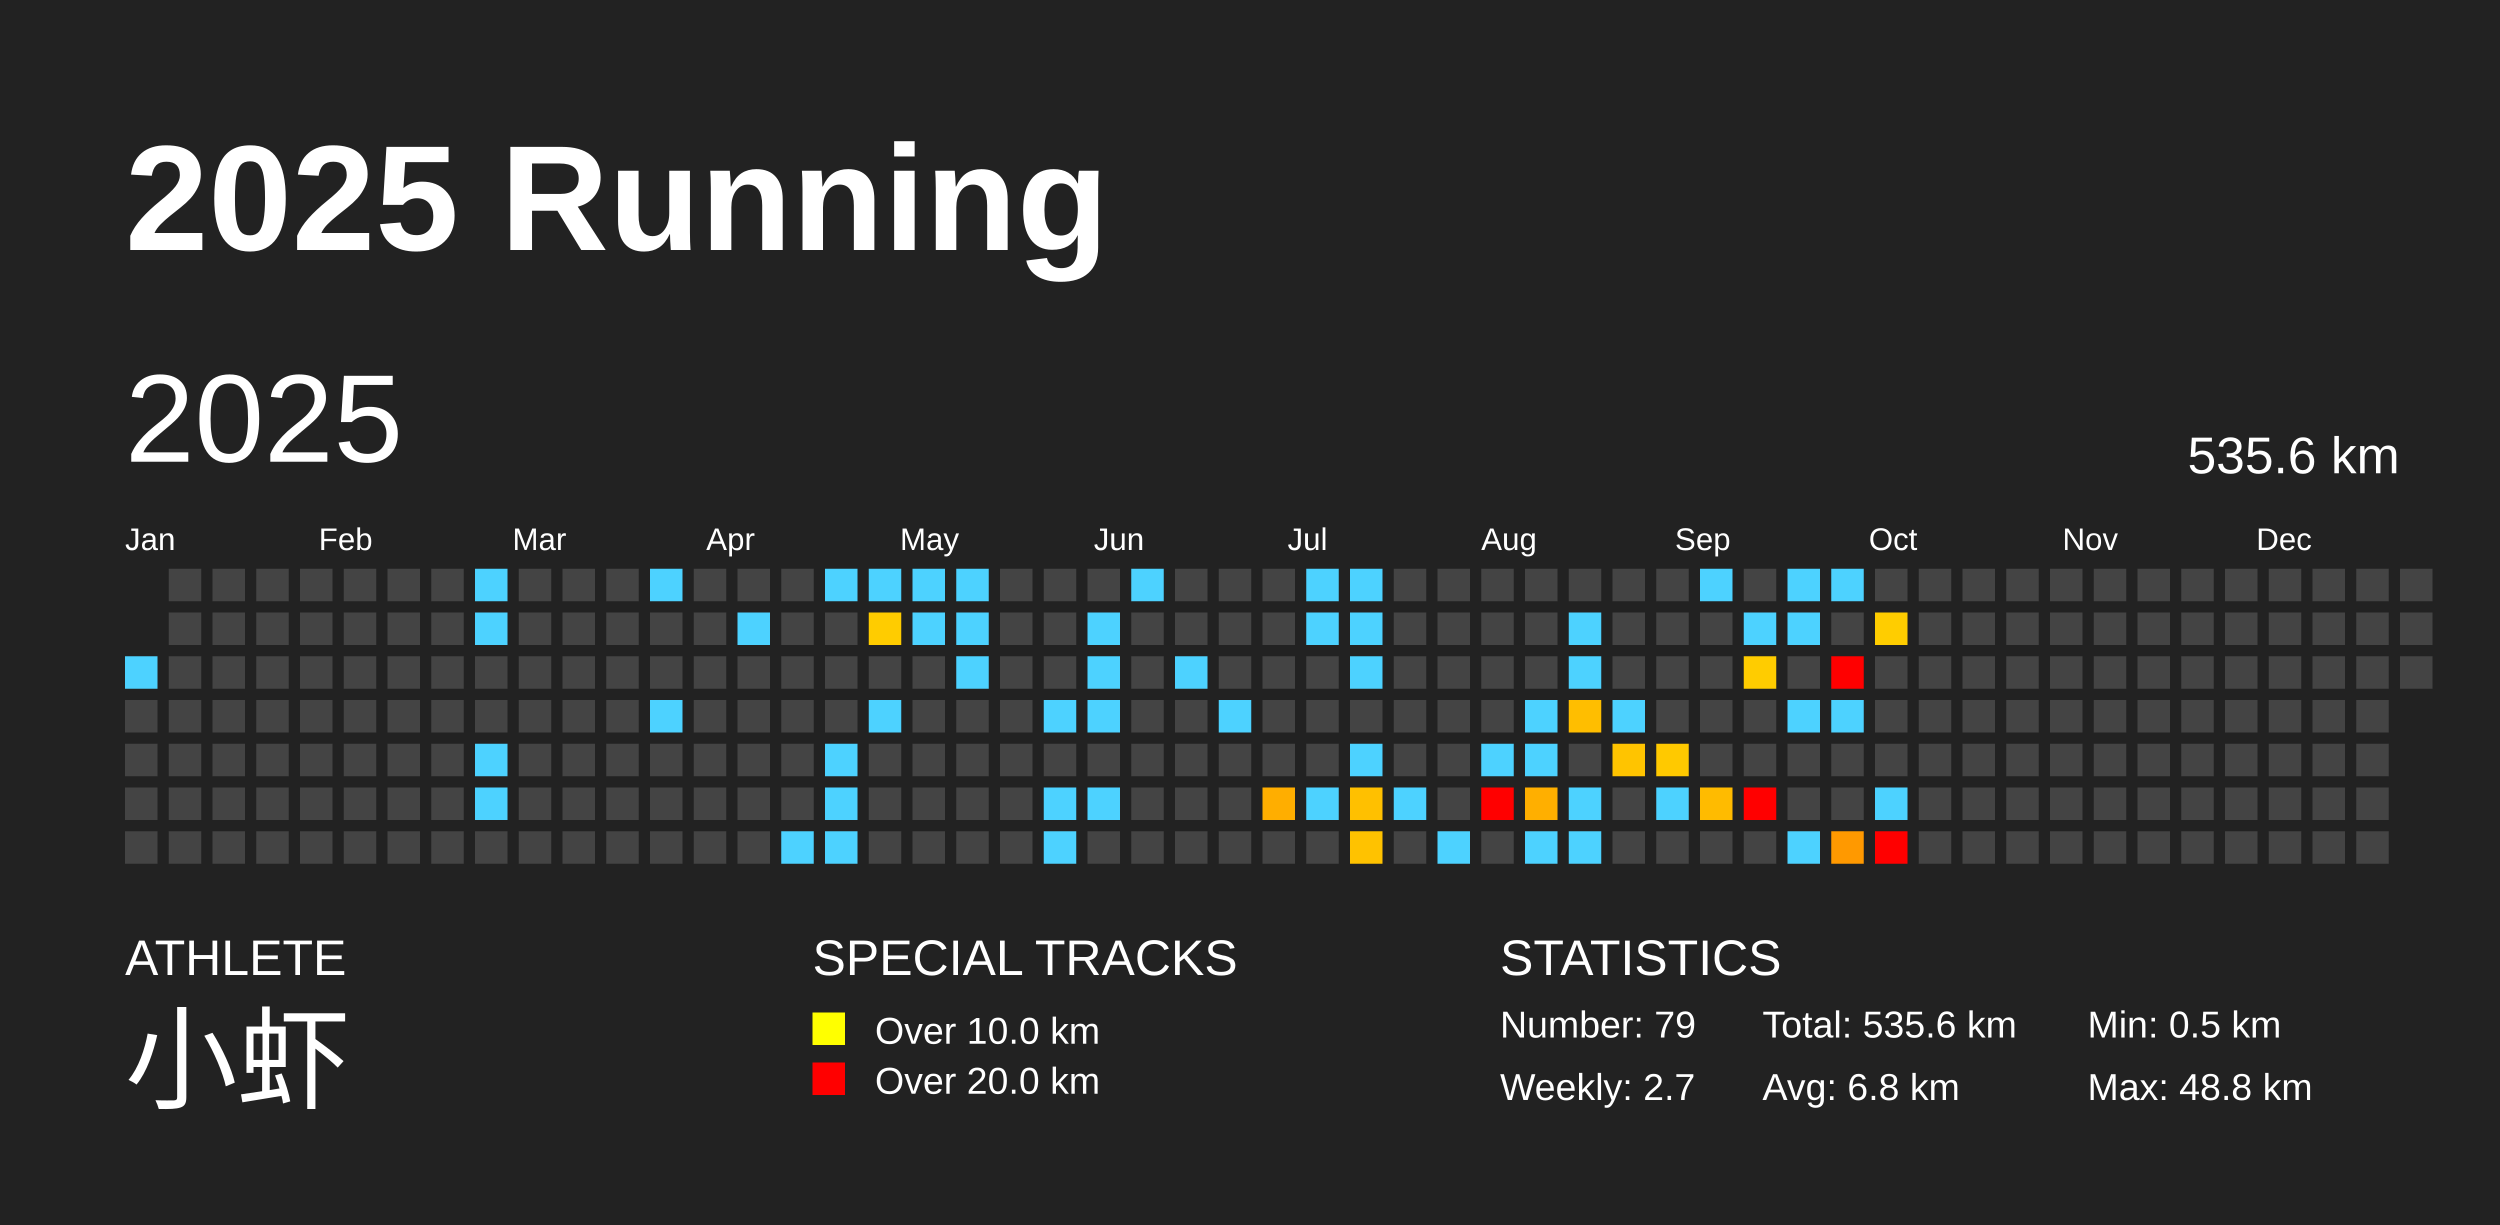
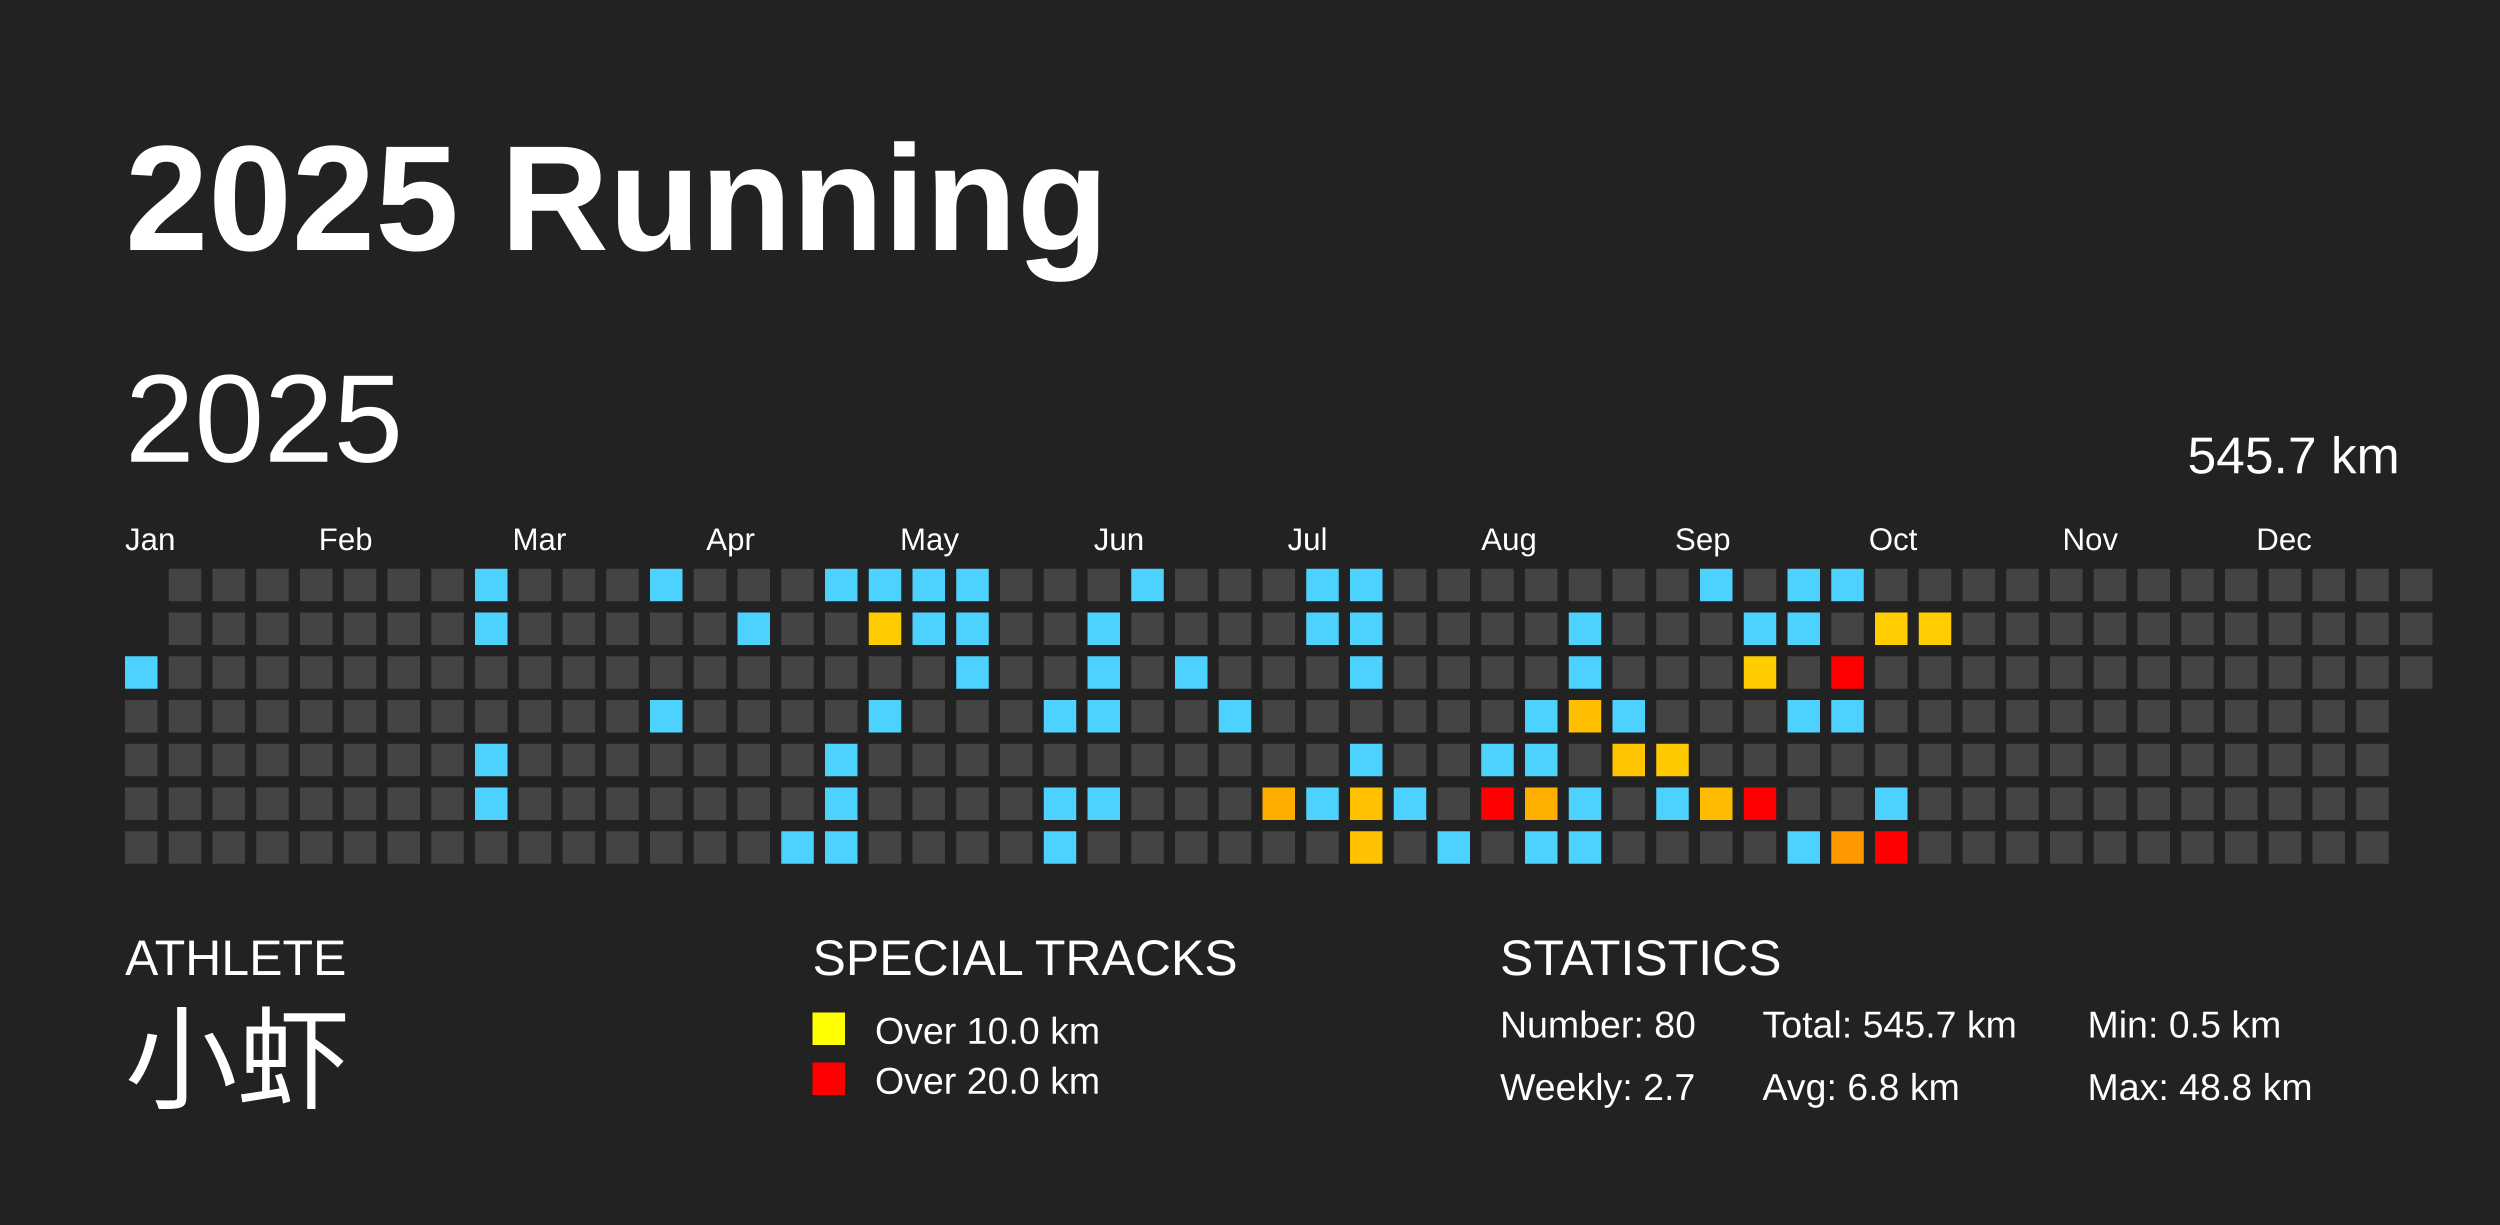
<svg xmlns="http://www.w3.org/2000/svg" baseProfile="full" height="98mm" version="1.1" viewBox="0,0,200,98" width="200mm">
  <defs />
  <rect fill="#222222" height="98" width="200" x="0" y="0" />
  <text fill="#FFFFFF" style="font-size:12px; font-family:Arial; font-weight:bold;" x="10" y="20">2025 Running</text>
  <text fill="#FFFFFF" style="font-size:4px; font-family:Arial" x="10" y="78">ATHLETE</text>
  <text fill="#FFFFFF" style="font-size:9px; font-family:Arial" x="10" y="88">小虾</text>
  <text fill="#FFFFFF" style="font-size:4px; font-family:Arial" x="65" y="78">SPECIAL TRACKS</text>
  <rect fill="yellow" height="2.6" width="2.6" x="65" y="81" />
  <text fill="#FFFFFF" style="font-size:3px; font-family:Arial" x="70" y="83.5">Over 10.0 km</text>
  <rect fill="red" height="2.6" width="2.6" x="65" y="85" />
  <text fill="#FFFFFF" style="font-size:3px; font-family:Arial" x="70" y="87.5">Over 20.0 km</text>
  <text fill="#FFFFFF" style="font-size:4px; font-family:Arial" x="120" y="78">STATISTICS</text>
-   <text fill="#FFFFFF" style="font-size:3px; font-family:Arial" x="120" y="83">Number: 79</text>
+   <text fill="#FFFFFF" style="font-size:3px; font-family:Arial" x="120" y="83">Number: 80</text>
  <text fill="#FFFFFF" style="font-size:3px; font-family:Arial" x="120" y="88">Weekly: 2.7</text>
-   <text fill="#FFFFFF" style="font-size:3px; font-family:Arial" x="141" y="83">Total: 535.6 km</text>
+   <text fill="#FFFFFF" style="font-size:3px; font-family:Arial" x="141" y="83">Total: 545.7 km</text>
  <text fill="#FFFFFF" style="font-size:3px; font-family:Arial" x="141" y="88">Avg: 6.8 km</text>
  <text fill="#FFFFFF" style="font-size:3px; font-family:Arial" x="167" y="83">Min: 0.5 km</text>
  <text fill="#FFFFFF" style="font-size:3px; font-family:Arial" x="167" y="88">Max: 48.8 km</text>
  <text dominant-baseline="hanging" fill="#FFFFFF" style="font-size:10.0px; font-family:Arial;" x="10" y="30">2025</text>
-   <text dominant-baseline="hanging" fill="#FFFFFF" style="font-size:4.125px; font-family:Arial;" x="175" y="35">535.6 km</text>
+   <text dominant-baseline="hanging" fill="#FFFFFF" style="font-size:4.125px; font-family:Arial;" x="175" y="35">545.7 km</text>
  <text fill="#FFFFFF" style="font-size:2.5px; font-family:Arial" x="10.0" y="44">Jan</text>
  <text fill="#FFFFFF" style="font-size:2.5px; font-family:Arial" x="25.5" y="44">Feb</text>
  <text fill="#FFFFFF" style="font-size:2.5px; font-family:Arial" x="41.0" y="44">Mar</text>
  <text fill="#FFFFFF" style="font-size:2.5px; font-family:Arial" x="56.5" y="44">Apr</text>
  <text fill="#FFFFFF" style="font-size:2.5px; font-family:Arial" x="72.0" y="44">May</text>
  <text fill="#FFFFFF" style="font-size:2.5px; font-family:Arial" x="87.5" y="44">Jun</text>
  <text fill="#FFFFFF" style="font-size:2.5px; font-family:Arial" x="103.0" y="44">Jul</text>
  <text fill="#FFFFFF" style="font-size:2.5px; font-family:Arial" x="118.5" y="44">Aug</text>
  <text fill="#FFFFFF" style="font-size:2.5px; font-family:Arial" x="134.0" y="44">Sep</text>
  <text fill="#FFFFFF" style="font-size:2.5px; font-family:Arial" x="149.5" y="44">Oct</text>
  <text fill="#FFFFFF" style="font-size:2.5px; font-family:Arial" x="165.0" y="44">Nov</text>
  <text fill="#FFFFFF" style="font-size:2.5px; font-family:Arial" x="180.5" y="44">Dec</text>
  <rect fill="#4dd2ff" height="2.6" width="2.6" x="10.0" y="52.5" />
  <rect fill="#444444" height="2.6" width="2.6" x="10.0" y="56.0" />
  <rect fill="#444444" height="2.6" width="2.6" x="10.0" y="59.5" />
  <rect fill="#444444" height="2.6" width="2.6" x="10.0" y="63.0" />
  <rect fill="#444444" height="2.6" width="2.6" x="10.0" y="66.5" />
  <rect fill="#444444" height="2.6" width="2.6" x="13.5" y="45.5" />
  <rect fill="#444444" height="2.6" width="2.6" x="13.5" y="49.0" />
  <rect fill="#444444" height="2.6" width="2.6" x="13.5" y="52.5" />
  <rect fill="#444444" height="2.6" width="2.6" x="13.5" y="56.0" />
  <rect fill="#444444" height="2.6" width="2.6" x="13.5" y="59.5" />
  <rect fill="#444444" height="2.6" width="2.6" x="13.5" y="63.0" />
  <rect fill="#444444" height="2.6" width="2.6" x="13.5" y="66.5" />
  <rect fill="#444444" height="2.6" width="2.6" x="17.0" y="45.5" />
  <rect fill="#444444" height="2.6" width="2.6" x="17.0" y="49.0" />
  <rect fill="#444444" height="2.6" width="2.6" x="17.0" y="52.5" />
  <rect fill="#444444" height="2.6" width="2.6" x="17.0" y="56.0" />
  <rect fill="#444444" height="2.6" width="2.6" x="17.0" y="59.5" />
  <rect fill="#444444" height="2.6" width="2.6" x="17.0" y="63.0" />
  <rect fill="#444444" height="2.6" width="2.6" x="17.0" y="66.5" />
  <rect fill="#444444" height="2.6" width="2.6" x="20.5" y="45.5" />
  <rect fill="#444444" height="2.6" width="2.6" x="20.5" y="49.0" />
  <rect fill="#444444" height="2.6" width="2.6" x="20.5" y="52.5" />
  <rect fill="#444444" height="2.6" width="2.6" x="20.5" y="56.0" />
  <rect fill="#444444" height="2.6" width="2.6" x="20.5" y="59.5" />
  <rect fill="#444444" height="2.6" width="2.6" x="20.5" y="63.0" />
  <rect fill="#444444" height="2.6" width="2.6" x="20.5" y="66.5" />
  <rect fill="#444444" height="2.6" width="2.6" x="24.0" y="45.5" />
  <rect fill="#444444" height="2.6" width="2.6" x="24.0" y="49.0" />
  <rect fill="#444444" height="2.6" width="2.6" x="24.0" y="52.5" />
  <rect fill="#444444" height="2.6" width="2.6" x="24.0" y="56.0" />
  <rect fill="#444444" height="2.6" width="2.6" x="24.0" y="59.5" />
  <rect fill="#444444" height="2.6" width="2.6" x="24.0" y="63.0" />
  <rect fill="#444444" height="2.6" width="2.6" x="24.0" y="66.5" />
  <rect fill="#444444" height="2.6" width="2.6" x="27.5" y="45.5" />
  <rect fill="#444444" height="2.6" width="2.6" x="27.5" y="49.0" />
  <rect fill="#444444" height="2.6" width="2.6" x="27.5" y="52.5" />
  <rect fill="#444444" height="2.6" width="2.6" x="27.5" y="56.0" />
  <rect fill="#444444" height="2.6" width="2.6" x="27.5" y="59.5" />
  <rect fill="#444444" height="2.6" width="2.6" x="27.5" y="63.0" />
  <rect fill="#444444" height="2.6" width="2.6" x="27.5" y="66.5" />
  <rect fill="#444444" height="2.6" width="2.6" x="31.0" y="45.5" />
  <rect fill="#444444" height="2.6" width="2.6" x="31.0" y="49.0" />
  <rect fill="#444444" height="2.6" width="2.6" x="31.0" y="52.5" />
  <rect fill="#444444" height="2.6" width="2.6" x="31.0" y="56.0" />
  <rect fill="#444444" height="2.6" width="2.6" x="31.0" y="59.5" />
  <rect fill="#444444" height="2.6" width="2.6" x="31.0" y="63.0" />
  <rect fill="#444444" height="2.6" width="2.6" x="31.0" y="66.5" />
  <rect fill="#444444" height="2.6" width="2.6" x="34.5" y="45.5" />
  <rect fill="#444444" height="2.6" width="2.6" x="34.5" y="49.0" />
  <rect fill="#444444" height="2.6" width="2.6" x="34.5" y="52.5" />
  <rect fill="#444444" height="2.6" width="2.6" x="34.5" y="56.0" />
  <rect fill="#444444" height="2.6" width="2.6" x="34.5" y="59.5" />
  <rect fill="#444444" height="2.6" width="2.6" x="34.5" y="63.0" />
  <rect fill="#444444" height="2.6" width="2.6" x="34.5" y="66.5" />
  <rect fill="#4dd2ff" height="2.6" width="2.6" x="38.0" y="45.5" />
  <rect fill="#4dd2ff" height="2.6" width="2.6" x="38.0" y="49.0" />
  <rect fill="#444444" height="2.6" width="2.6" x="38.0" y="52.5" />
  <rect fill="#444444" height="2.6" width="2.6" x="38.0" y="56.0" />
  <rect fill="#4dd2ff" height="2.6" width="2.6" x="38.0" y="59.5" />
  <rect fill="#4dd2ff" height="2.6" width="2.6" x="38.0" y="63.0" />
  <rect fill="#444444" height="2.6" width="2.6" x="38.0" y="66.5" />
  <rect fill="#444444" height="2.6" width="2.6" x="41.5" y="45.5" />
  <rect fill="#444444" height="2.6" width="2.6" x="41.5" y="49.0" />
  <rect fill="#444444" height="2.6" width="2.6" x="41.5" y="52.5" />
  <rect fill="#444444" height="2.6" width="2.6" x="41.5" y="56.0" />
  <rect fill="#444444" height="2.6" width="2.6" x="41.5" y="59.5" />
  <rect fill="#444444" height="2.6" width="2.6" x="41.5" y="63.0" />
  <rect fill="#444444" height="2.6" width="2.6" x="41.5" y="66.5" />
  <rect fill="#444444" height="2.6" width="2.6" x="45.0" y="45.5" />
  <rect fill="#444444" height="2.6" width="2.6" x="45.0" y="49.0" />
  <rect fill="#444444" height="2.6" width="2.6" x="45.0" y="52.5" />
  <rect fill="#444444" height="2.6" width="2.6" x="45.0" y="56.0" />
  <rect fill="#444444" height="2.6" width="2.6" x="45.0" y="59.5" />
  <rect fill="#444444" height="2.6" width="2.6" x="45.0" y="63.0" />
  <rect fill="#444444" height="2.6" width="2.6" x="45.0" y="66.5" />
  <rect fill="#444444" height="2.6" width="2.6" x="48.5" y="45.5" />
  <rect fill="#444444" height="2.6" width="2.6" x="48.5" y="49.0" />
  <rect fill="#444444" height="2.6" width="2.6" x="48.5" y="52.5" />
  <rect fill="#444444" height="2.6" width="2.6" x="48.5" y="56.0" />
  <rect fill="#444444" height="2.6" width="2.6" x="48.5" y="59.5" />
  <rect fill="#444444" height="2.6" width="2.6" x="48.5" y="63.0" />
  <rect fill="#444444" height="2.6" width="2.6" x="48.5" y="66.5" />
  <rect fill="#4dd2ff" height="2.6" width="2.6" x="52.0" y="45.5" />
  <rect fill="#444444" height="2.6" width="2.6" x="52.0" y="49.0" />
  <rect fill="#444444" height="2.6" width="2.6" x="52.0" y="52.5" />
  <rect fill="#4dd2ff" height="2.6" width="2.6" x="52.0" y="56.0" />
  <rect fill="#444444" height="2.6" width="2.6" x="52.0" y="59.5" />
  <rect fill="#444444" height="2.6" width="2.6" x="52.0" y="63.0" />
  <rect fill="#444444" height="2.6" width="2.6" x="52.0" y="66.5" />
  <rect fill="#444444" height="2.6" width="2.6" x="55.5" y="45.5" />
  <rect fill="#444444" height="2.6" width="2.6" x="55.5" y="49.0" />
  <rect fill="#444444" height="2.6" width="2.6" x="55.5" y="52.5" />
  <rect fill="#444444" height="2.6" width="2.6" x="55.5" y="56.0" />
  <rect fill="#444444" height="2.6" width="2.6" x="55.5" y="59.5" />
  <rect fill="#444444" height="2.6" width="2.6" x="55.5" y="63.0" />
  <rect fill="#444444" height="2.6" width="2.6" x="55.5" y="66.5" />
  <rect fill="#444444" height="2.6" width="2.6" x="59.0" y="45.5" />
  <rect fill="#4dd2ff" height="2.6" width="2.6" x="59.0" y="49.0" />
  <rect fill="#444444" height="2.6" width="2.6" x="59.0" y="52.5" />
  <rect fill="#444444" height="2.6" width="2.6" x="59.0" y="56.0" />
  <rect fill="#444444" height="2.6" width="2.6" x="59.0" y="59.5" />
  <rect fill="#444444" height="2.6" width="2.6" x="59.0" y="63.0" />
  <rect fill="#444444" height="2.6" width="2.6" x="59.0" y="66.5" />
  <rect fill="#444444" height="2.6" width="2.6" x="62.5" y="45.5" />
  <rect fill="#444444" height="2.6" width="2.6" x="62.5" y="49.0" />
  <rect fill="#444444" height="2.6" width="2.6" x="62.5" y="52.5" />
  <rect fill="#444444" height="2.6" width="2.6" x="62.5" y="56.0" />
  <rect fill="#444444" height="2.6" width="2.6" x="62.5" y="59.5" />
  <rect fill="#444444" height="2.6" width="2.6" x="62.5" y="63.0" />
  <rect fill="#4dd2ff" height="2.6" width="2.6" x="62.5" y="66.5" />
  <rect fill="#4dd2ff" height="2.6" width="2.6" x="66.0" y="45.5" />
  <rect fill="#444444" height="2.6" width="2.6" x="66.0" y="49.0" />
  <rect fill="#444444" height="2.6" width="2.6" x="66.0" y="52.5" />
  <rect fill="#444444" height="2.6" width="2.6" x="66.0" y="56.0" />
  <rect fill="#4dd2ff" height="2.6" width="2.6" x="66.0" y="59.5" />
  <rect fill="#4dd2ff" height="2.6" width="2.6" x="66.0" y="63.0" />
  <rect fill="#4dd2ff" height="2.6" width="2.6" x="66.0" y="66.5" />
  <rect fill="#4dd2ff" height="2.6" width="2.6" x="69.5" y="45.5" />
  <rect fill="#ffcc00" height="2.6" width="2.6" x="69.5" y="49.0" />
  <rect fill="#444444" height="2.6" width="2.6" x="69.5" y="52.5" />
  <rect fill="#4dd2ff" height="2.6" width="2.6" x="69.5" y="56.0" />
  <rect fill="#444444" height="2.6" width="2.6" x="69.5" y="59.5" />
  <rect fill="#444444" height="2.6" width="2.6" x="69.5" y="63.0" />
  <rect fill="#444444" height="2.6" width="2.6" x="69.5" y="66.5" />
  <rect fill="#4dd2ff" height="2.6" width="2.6" x="73.0" y="45.5" />
  <rect fill="#4dd2ff" height="2.6" width="2.6" x="73.0" y="49.0" />
  <rect fill="#444444" height="2.6" width="2.6" x="73.0" y="52.5" />
  <rect fill="#444444" height="2.6" width="2.6" x="73.0" y="56.0" />
  <rect fill="#444444" height="2.6" width="2.6" x="73.0" y="59.5" />
  <rect fill="#444444" height="2.6" width="2.6" x="73.0" y="63.0" />
  <rect fill="#444444" height="2.6" width="2.6" x="73.0" y="66.5" />
  <rect fill="#4dd2ff" height="2.6" width="2.6" x="76.5" y="45.5" />
  <rect fill="#4dd2ff" height="2.6" width="2.6" x="76.5" y="49.0" />
  <rect fill="#4dd2ff" height="2.6" width="2.6" x="76.5" y="52.5" />
  <rect fill="#444444" height="2.6" width="2.6" x="76.5" y="56.0" />
  <rect fill="#444444" height="2.6" width="2.6" x="76.5" y="59.5" />
  <rect fill="#444444" height="2.6" width="2.6" x="76.5" y="63.0" />
  <rect fill="#444444" height="2.6" width="2.6" x="76.5" y="66.5" />
  <rect fill="#444444" height="2.6" width="2.6" x="80.0" y="45.5" />
  <rect fill="#444444" height="2.6" width="2.6" x="80.0" y="49.0" />
  <rect fill="#444444" height="2.6" width="2.6" x="80.0" y="52.5" />
  <rect fill="#444444" height="2.6" width="2.6" x="80.0" y="56.0" />
  <rect fill="#444444" height="2.6" width="2.6" x="80.0" y="59.5" />
  <rect fill="#444444" height="2.6" width="2.6" x="80.0" y="63.0" />
  <rect fill="#444444" height="2.6" width="2.6" x="80.0" y="66.5" />
  <rect fill="#444444" height="2.6" width="2.6" x="83.5" y="45.5" />
  <rect fill="#444444" height="2.6" width="2.6" x="83.5" y="49.0" />
  <rect fill="#444444" height="2.6" width="2.6" x="83.5" y="52.5" />
  <rect fill="#4dd2ff" height="2.6" width="2.6" x="83.5" y="56.0" />
  <rect fill="#444444" height="2.6" width="2.6" x="83.5" y="59.5" />
  <rect fill="#4dd2ff" height="2.6" width="2.6" x="83.5" y="63.0" />
  <rect fill="#4dd2ff" height="2.6" width="2.6" x="83.5" y="66.5" />
  <rect fill="#444444" height="2.6" width="2.6" x="87.0" y="45.5" />
  <rect fill="#4dd2ff" height="2.6" width="2.6" x="87.0" y="49.0" />
  <rect fill="#4dd2ff" height="2.6" width="2.6" x="87.0" y="52.5" />
  <rect fill="#4dd2ff" height="2.6" width="2.6" x="87.0" y="56.0" />
  <rect fill="#444444" height="2.6" width="2.6" x="87.0" y="59.5" />
  <rect fill="#4dd2ff" height="2.6" width="2.6" x="87.0" y="63.0" />
  <rect fill="#444444" height="2.6" width="2.6" x="87.0" y="66.5" />
  <rect fill="#4dd2ff" height="2.6" width="2.6" x="90.5" y="45.5" />
  <rect fill="#444444" height="2.6" width="2.6" x="90.5" y="49.0" />
  <rect fill="#444444" height="2.6" width="2.6" x="90.5" y="52.5" />
  <rect fill="#444444" height="2.6" width="2.6" x="90.5" y="56.0" />
  <rect fill="#444444" height="2.6" width="2.6" x="90.5" y="59.5" />
  <rect fill="#444444" height="2.6" width="2.6" x="90.5" y="63.0" />
  <rect fill="#444444" height="2.6" width="2.6" x="90.5" y="66.5" />
  <rect fill="#444444" height="2.6" width="2.6" x="94.0" y="45.5" />
  <rect fill="#444444" height="2.6" width="2.6" x="94.0" y="49.0" />
  <rect fill="#4dd2ff" height="2.6" width="2.6" x="94.0" y="52.5" />
  <rect fill="#444444" height="2.6" width="2.6" x="94.0" y="56.0" />
  <rect fill="#444444" height="2.6" width="2.6" x="94.0" y="59.5" />
  <rect fill="#444444" height="2.6" width="2.6" x="94.0" y="63.0" />
  <rect fill="#444444" height="2.6" width="2.6" x="94.0" y="66.5" />
  <rect fill="#444444" height="2.6" width="2.6" x="97.5" y="45.5" />
  <rect fill="#444444" height="2.6" width="2.6" x="97.5" y="49.0" />
  <rect fill="#444444" height="2.6" width="2.6" x="97.5" y="52.5" />
  <rect fill="#4dd2ff" height="2.6" width="2.6" x="97.5" y="56.0" />
  <rect fill="#444444" height="2.6" width="2.6" x="97.5" y="59.5" />
  <rect fill="#444444" height="2.6" width="2.6" x="97.5" y="63.0" />
  <rect fill="#444444" height="2.6" width="2.6" x="97.5" y="66.5" />
  <rect fill="#444444" height="2.6" width="2.6" x="101.0" y="45.5" />
  <rect fill="#444444" height="2.6" width="2.6" x="101.0" y="49.0" />
  <rect fill="#444444" height="2.6" width="2.6" x="101.0" y="52.5" />
  <rect fill="#444444" height="2.6" width="2.6" x="101.0" y="56.0" />
  <rect fill="#444444" height="2.6" width="2.6" x="101.0" y="59.5" />
  <rect fill="#ffae00" height="2.6" width="2.6" x="101.0" y="63.0" />
  <rect fill="#444444" height="2.6" width="2.6" x="101.0" y="66.5" />
  <rect fill="#4dd2ff" height="2.6" width="2.6" x="104.5" y="45.5" />
  <rect fill="#4dd2ff" height="2.6" width="2.6" x="104.5" y="49.0" />
  <rect fill="#444444" height="2.6" width="2.6" x="104.5" y="52.5" />
  <rect fill="#444444" height="2.6" width="2.6" x="104.5" y="56.0" />
  <rect fill="#444444" height="2.6" width="2.6" x="104.5" y="59.5" />
  <rect fill="#4dd2ff" height="2.6" width="2.6" x="104.5" y="63.0" />
  <rect fill="#444444" height="2.6" width="2.6" x="104.5" y="66.5" />
  <rect fill="#4dd2ff" height="2.6" width="2.6" x="108.0" y="45.5" />
  <rect fill="#4dd2ff" height="2.6" width="2.6" x="108.0" y="49.0" />
  <rect fill="#4dd2ff" height="2.6" width="2.6" x="108.0" y="52.5" />
  <rect fill="#444444" height="2.6" width="2.6" x="108.0" y="56.0" />
  <rect fill="#4dd2ff" height="2.6" width="2.6" x="108.0" y="59.5" />
  <rect fill="#ffc000" height="2.6" width="2.6" x="108.0" y="63.0" />
  <rect fill="#ffc200" height="2.6" width="2.6" x="108.0" y="66.5" />
  <rect fill="#444444" height="2.6" width="2.6" x="111.5" y="45.5" />
  <rect fill="#444444" height="2.6" width="2.6" x="111.5" y="49.0" />
  <rect fill="#444444" height="2.6" width="2.6" x="111.5" y="52.5" />
  <rect fill="#444444" height="2.6" width="2.6" x="111.5" y="56.0" />
  <rect fill="#444444" height="2.6" width="2.6" x="111.5" y="59.5" />
  <rect fill="#4dd2ff" height="2.6" width="2.6" x="111.5" y="63.0" />
  <rect fill="#444444" height="2.6" width="2.6" x="111.5" y="66.5" />
  <rect fill="#444444" height="2.6" width="2.6" x="115.0" y="45.5" />
  <rect fill="#444444" height="2.6" width="2.6" x="115.0" y="49.0" />
  <rect fill="#444444" height="2.6" width="2.6" x="115.0" y="52.5" />
  <rect fill="#444444" height="2.6" width="2.6" x="115.0" y="56.0" />
  <rect fill="#444444" height="2.6" width="2.6" x="115.0" y="59.5" />
  <rect fill="#444444" height="2.6" width="2.6" x="115.0" y="63.0" />
  <rect fill="#4dd2ff" height="2.6" width="2.6" x="115.0" y="66.5" />
  <rect fill="#444444" height="2.6" width="2.6" x="118.5" y="45.5" />
  <rect fill="#444444" height="2.6" width="2.6" x="118.5" y="49.0" />
  <rect fill="#444444" height="2.6" width="2.6" x="118.5" y="52.5" />
  <rect fill="#444444" height="2.6" width="2.6" x="118.5" y="56.0" />
  <rect fill="#4dd2ff" height="2.6" width="2.6" x="118.5" y="59.5" />
  <rect fill="red" height="2.6" width="2.6" x="118.5" y="63.0" />
  <rect fill="#444444" height="2.6" width="2.6" x="118.5" y="66.5" />
  <rect fill="#444444" height="2.6" width="2.6" x="122.0" y="45.5" />
  <rect fill="#444444" height="2.6" width="2.6" x="122.0" y="49.0" />
  <rect fill="#444444" height="2.6" width="2.6" x="122.0" y="52.5" />
  <rect fill="#4dd2ff" height="2.6" width="2.6" x="122.0" y="56.0" />
  <rect fill="#4dd2ff" height="2.6" width="2.6" x="122.0" y="59.5" />
  <rect fill="#ffaf00" height="2.6" width="2.6" x="122.0" y="63.0" />
  <rect fill="#4dd2ff" height="2.6" width="2.6" x="122.0" y="66.5" />
  <rect fill="#444444" height="2.6" width="2.6" x="125.5" y="45.5" />
  <rect fill="#4dd2ff" height="2.6" width="2.6" x="125.5" y="49.0" />
  <rect fill="#4dd2ff" height="2.6" width="2.6" x="125.5" y="52.5" />
  <rect fill="#ffbe00" height="2.6" width="2.6" x="125.5" y="56.0" />
  <rect fill="#444444" height="2.6" width="2.6" x="125.5" y="59.5" />
  <rect fill="#4dd2ff" height="2.6" width="2.6" x="125.5" y="63.0" />
  <rect fill="#4dd2ff" height="2.6" width="2.6" x="125.5" y="66.5" />
  <rect fill="#444444" height="2.6" width="2.6" x="129.0" y="45.5" />
  <rect fill="#444444" height="2.6" width="2.6" x="129.0" y="49.0" />
  <rect fill="#444444" height="2.6" width="2.6" x="129.0" y="52.5" />
  <rect fill="#4dd2ff" height="2.6" width="2.6" x="129.0" y="56.0" />
  <rect fill="#ffc400" height="2.6" width="2.6" x="129.0" y="59.5" />
  <rect fill="#444444" height="2.6" width="2.6" x="129.0" y="63.0" />
  <rect fill="#444444" height="2.6" width="2.6" x="129.0" y="66.5" />
  <rect fill="#444444" height="2.6" width="2.6" x="132.5" y="45.5" />
  <rect fill="#444444" height="2.6" width="2.6" x="132.5" y="49.0" />
  <rect fill="#444444" height="2.6" width="2.6" x="132.5" y="52.5" />
  <rect fill="#444444" height="2.6" width="2.6" x="132.5" y="56.0" />
  <rect fill="#ffc900" height="2.6" width="2.6" x="132.5" y="59.5" />
  <rect fill="#4dd2ff" height="2.6" width="2.6" x="132.5" y="63.0" />
  <rect fill="#444444" height="2.6" width="2.6" x="132.5" y="66.5" />
  <rect fill="#4dd2ff" height="2.6" width="2.6" x="136.0" y="45.5" />
  <rect fill="#444444" height="2.6" width="2.6" x="136.0" y="49.0" />
  <rect fill="#444444" height="2.6" width="2.6" x="136.0" y="52.5" />
  <rect fill="#444444" height="2.6" width="2.6" x="136.0" y="56.0" />
  <rect fill="#444444" height="2.6" width="2.6" x="136.0" y="59.5" />
  <rect fill="#ffbb00" height="2.6" width="2.6" x="136.0" y="63.0" />
  <rect fill="#444444" height="2.6" width="2.6" x="136.0" y="66.5" />
  <rect fill="#444444" height="2.6" width="2.6" x="139.5" y="45.5" />
  <rect fill="#4dd2ff" height="2.6" width="2.6" x="139.5" y="49.0" />
  <rect fill="#ffcc00" height="2.6" width="2.6" x="139.5" y="52.5" />
  <rect fill="#444444" height="2.6" width="2.6" x="139.5" y="56.0" />
  <rect fill="#444444" height="2.6" width="2.6" x="139.5" y="59.5" />
  <rect fill="red" height="2.6" width="2.6" x="139.5" y="63.0" />
  <rect fill="#444444" height="2.6" width="2.6" x="139.5" y="66.5" />
  <rect fill="#4dd2ff" height="2.6" width="2.6" x="143.0" y="45.5" />
  <rect fill="#4dd2ff" height="2.6" width="2.6" x="143.0" y="49.0" />
  <rect fill="#444444" height="2.6" width="2.6" x="143.0" y="52.5" />
  <rect fill="#4dd2ff" height="2.6" width="2.6" x="143.0" y="56.0" />
  <rect fill="#444444" height="2.6" width="2.6" x="143.0" y="59.5" />
  <rect fill="#444444" height="2.6" width="2.6" x="143.0" y="63.0" />
  <rect fill="#4dd2ff" height="2.6" width="2.6" x="143.0" y="66.5" />
  <rect fill="#4dd2ff" height="2.6" width="2.6" x="146.5" y="45.5" />
  <rect fill="#444444" height="2.6" width="2.6" x="146.5" y="49.0" />
  <rect fill="red" height="2.6" width="2.6" x="146.5" y="52.5" />
  <rect fill="#4dd2ff" height="2.6" width="2.6" x="146.5" y="56.0" />
  <rect fill="#444444" height="2.6" width="2.6" x="146.5" y="59.5" />
  <rect fill="#444444" height="2.6" width="2.6" x="146.5" y="63.0" />
  <rect fill="#ff9900" height="2.6" width="2.6" x="146.5" y="66.5" />
  <rect fill="#444444" height="2.6" width="2.6" x="150.0" y="45.5" />
  <rect fill="#ffcd00" height="2.6" width="2.6" x="150.0" y="49.0" />
  <rect fill="#444444" height="2.6" width="2.6" x="150.0" y="52.5" />
  <rect fill="#444444" height="2.6" width="2.6" x="150.0" y="56.0" />
  <rect fill="#444444" height="2.6" width="2.6" x="150.0" y="59.5" />
  <rect fill="#4dd2ff" height="2.6" width="2.6" x="150.0" y="63.0" />
  <rect fill="red" height="2.6" width="2.6" x="150.0" y="66.5" />
  <rect fill="#444444" height="2.6" width="2.6" x="153.5" y="45.5" />
-   <rect fill="#444444" height="2.6" width="2.6" x="153.5" y="49.0" />
+   <rect fill="#ffcd00" height="2.6" width="2.6" x="153.5" y="49.0" />
  <rect fill="#444444" height="2.6" width="2.6" x="153.5" y="52.5" />
  <rect fill="#444444" height="2.6" width="2.6" x="153.5" y="56.0" />
  <rect fill="#444444" height="2.6" width="2.6" x="153.5" y="59.5" />
  <rect fill="#444444" height="2.6" width="2.6" x="153.5" y="63.0" />
  <rect fill="#444444" height="2.6" width="2.6" x="153.5" y="66.5" />
  <rect fill="#444444" height="2.6" width="2.6" x="157.0" y="45.5" />
  <rect fill="#444444" height="2.6" width="2.6" x="157.0" y="49.0" />
  <rect fill="#444444" height="2.6" width="2.6" x="157.0" y="52.5" />
  <rect fill="#444444" height="2.6" width="2.6" x="157.0" y="56.0" />
  <rect fill="#444444" height="2.6" width="2.6" x="157.0" y="59.5" />
  <rect fill="#444444" height="2.6" width="2.6" x="157.0" y="63.0" />
  <rect fill="#444444" height="2.6" width="2.6" x="157.0" y="66.5" />
  <rect fill="#444444" height="2.6" width="2.6" x="160.5" y="45.5" />
  <rect fill="#444444" height="2.6" width="2.6" x="160.5" y="49.0" />
  <rect fill="#444444" height="2.6" width="2.6" x="160.5" y="52.5" />
  <rect fill="#444444" height="2.6" width="2.6" x="160.5" y="56.0" />
  <rect fill="#444444" height="2.6" width="2.6" x="160.5" y="59.5" />
  <rect fill="#444444" height="2.6" width="2.6" x="160.5" y="63.0" />
  <rect fill="#444444" height="2.6" width="2.6" x="160.5" y="66.5" />
  <rect fill="#444444" height="2.6" width="2.6" x="164.0" y="45.5" />
  <rect fill="#444444" height="2.6" width="2.6" x="164.0" y="49.0" />
  <rect fill="#444444" height="2.6" width="2.6" x="164.0" y="52.5" />
  <rect fill="#444444" height="2.6" width="2.6" x="164.0" y="56.0" />
  <rect fill="#444444" height="2.6" width="2.6" x="164.0" y="59.5" />
  <rect fill="#444444" height="2.6" width="2.6" x="164.0" y="63.0" />
  <rect fill="#444444" height="2.6" width="2.6" x="164.0" y="66.5" />
  <rect fill="#444444" height="2.6" width="2.6" x="167.5" y="45.5" />
  <rect fill="#444444" height="2.6" width="2.6" x="167.5" y="49.0" />
  <rect fill="#444444" height="2.6" width="2.6" x="167.5" y="52.5" />
  <rect fill="#444444" height="2.6" width="2.6" x="167.5" y="56.0" />
  <rect fill="#444444" height="2.6" width="2.6" x="167.5" y="59.5" />
  <rect fill="#444444" height="2.6" width="2.6" x="167.5" y="63.0" />
  <rect fill="#444444" height="2.6" width="2.6" x="167.5" y="66.5" />
  <rect fill="#444444" height="2.6" width="2.6" x="171.0" y="45.5" />
  <rect fill="#444444" height="2.6" width="2.6" x="171.0" y="49.0" />
  <rect fill="#444444" height="2.6" width="2.6" x="171.0" y="52.5" />
  <rect fill="#444444" height="2.6" width="2.6" x="171.0" y="56.0" />
  <rect fill="#444444" height="2.6" width="2.6" x="171.0" y="59.5" />
  <rect fill="#444444" height="2.6" width="2.6" x="171.0" y="63.0" />
  <rect fill="#444444" height="2.6" width="2.6" x="171.0" y="66.5" />
  <rect fill="#444444" height="2.6" width="2.6" x="174.5" y="45.5" />
  <rect fill="#444444" height="2.6" width="2.6" x="174.5" y="49.0" />
  <rect fill="#444444" height="2.6" width="2.6" x="174.5" y="52.5" />
  <rect fill="#444444" height="2.6" width="2.6" x="174.5" y="56.0" />
  <rect fill="#444444" height="2.6" width="2.6" x="174.5" y="59.5" />
  <rect fill="#444444" height="2.6" width="2.6" x="174.5" y="63.0" />
  <rect fill="#444444" height="2.6" width="2.6" x="174.5" y="66.5" />
  <rect fill="#444444" height="2.6" width="2.6" x="178.0" y="45.5" />
  <rect fill="#444444" height="2.6" width="2.6" x="178.0" y="49.0" />
  <rect fill="#444444" height="2.6" width="2.6" x="178.0" y="52.5" />
  <rect fill="#444444" height="2.6" width="2.6" x="178.0" y="56.0" />
  <rect fill="#444444" height="2.6" width="2.6" x="178.0" y="59.5" />
  <rect fill="#444444" height="2.6" width="2.6" x="178.0" y="63.0" />
  <rect fill="#444444" height="2.6" width="2.6" x="178.0" y="66.5" />
  <rect fill="#444444" height="2.6" width="2.6" x="181.5" y="45.5" />
  <rect fill="#444444" height="2.6" width="2.6" x="181.5" y="49.0" />
  <rect fill="#444444" height="2.6" width="2.6" x="181.5" y="52.5" />
  <rect fill="#444444" height="2.6" width="2.6" x="181.5" y="56.0" />
  <rect fill="#444444" height="2.6" width="2.6" x="181.5" y="59.5" />
  <rect fill="#444444" height="2.6" width="2.6" x="181.5" y="63.0" />
  <rect fill="#444444" height="2.6" width="2.6" x="181.5" y="66.5" />
  <rect fill="#444444" height="2.6" width="2.6" x="185.0" y="45.5" />
  <rect fill="#444444" height="2.6" width="2.6" x="185.0" y="49.0" />
  <rect fill="#444444" height="2.6" width="2.6" x="185.0" y="52.5" />
  <rect fill="#444444" height="2.6" width="2.6" x="185.0" y="56.0" />
  <rect fill="#444444" height="2.6" width="2.6" x="185.0" y="59.5" />
  <rect fill="#444444" height="2.6" width="2.6" x="185.0" y="63.0" />
  <rect fill="#444444" height="2.6" width="2.6" x="185.0" y="66.5" />
  <rect fill="#444444" height="2.6" width="2.6" x="188.5" y="45.5" />
  <rect fill="#444444" height="2.6" width="2.6" x="188.5" y="49.0" />
  <rect fill="#444444" height="2.6" width="2.6" x="188.5" y="52.5" />
  <rect fill="#444444" height="2.6" width="2.6" x="188.5" y="56.0" />
  <rect fill="#444444" height="2.6" width="2.6" x="188.5" y="59.5" />
  <rect fill="#444444" height="2.6" width="2.6" x="188.5" y="63.0" />
  <rect fill="#444444" height="2.6" width="2.6" x="188.5" y="66.5" />
  <rect fill="#444444" height="2.6" width="2.6" x="192.0" y="45.5" />
  <rect fill="#444444" height="2.6" width="2.6" x="192.0" y="49.0" />
  <rect fill="#444444" height="2.6" width="2.6" x="192.0" y="52.5" />
</svg>
